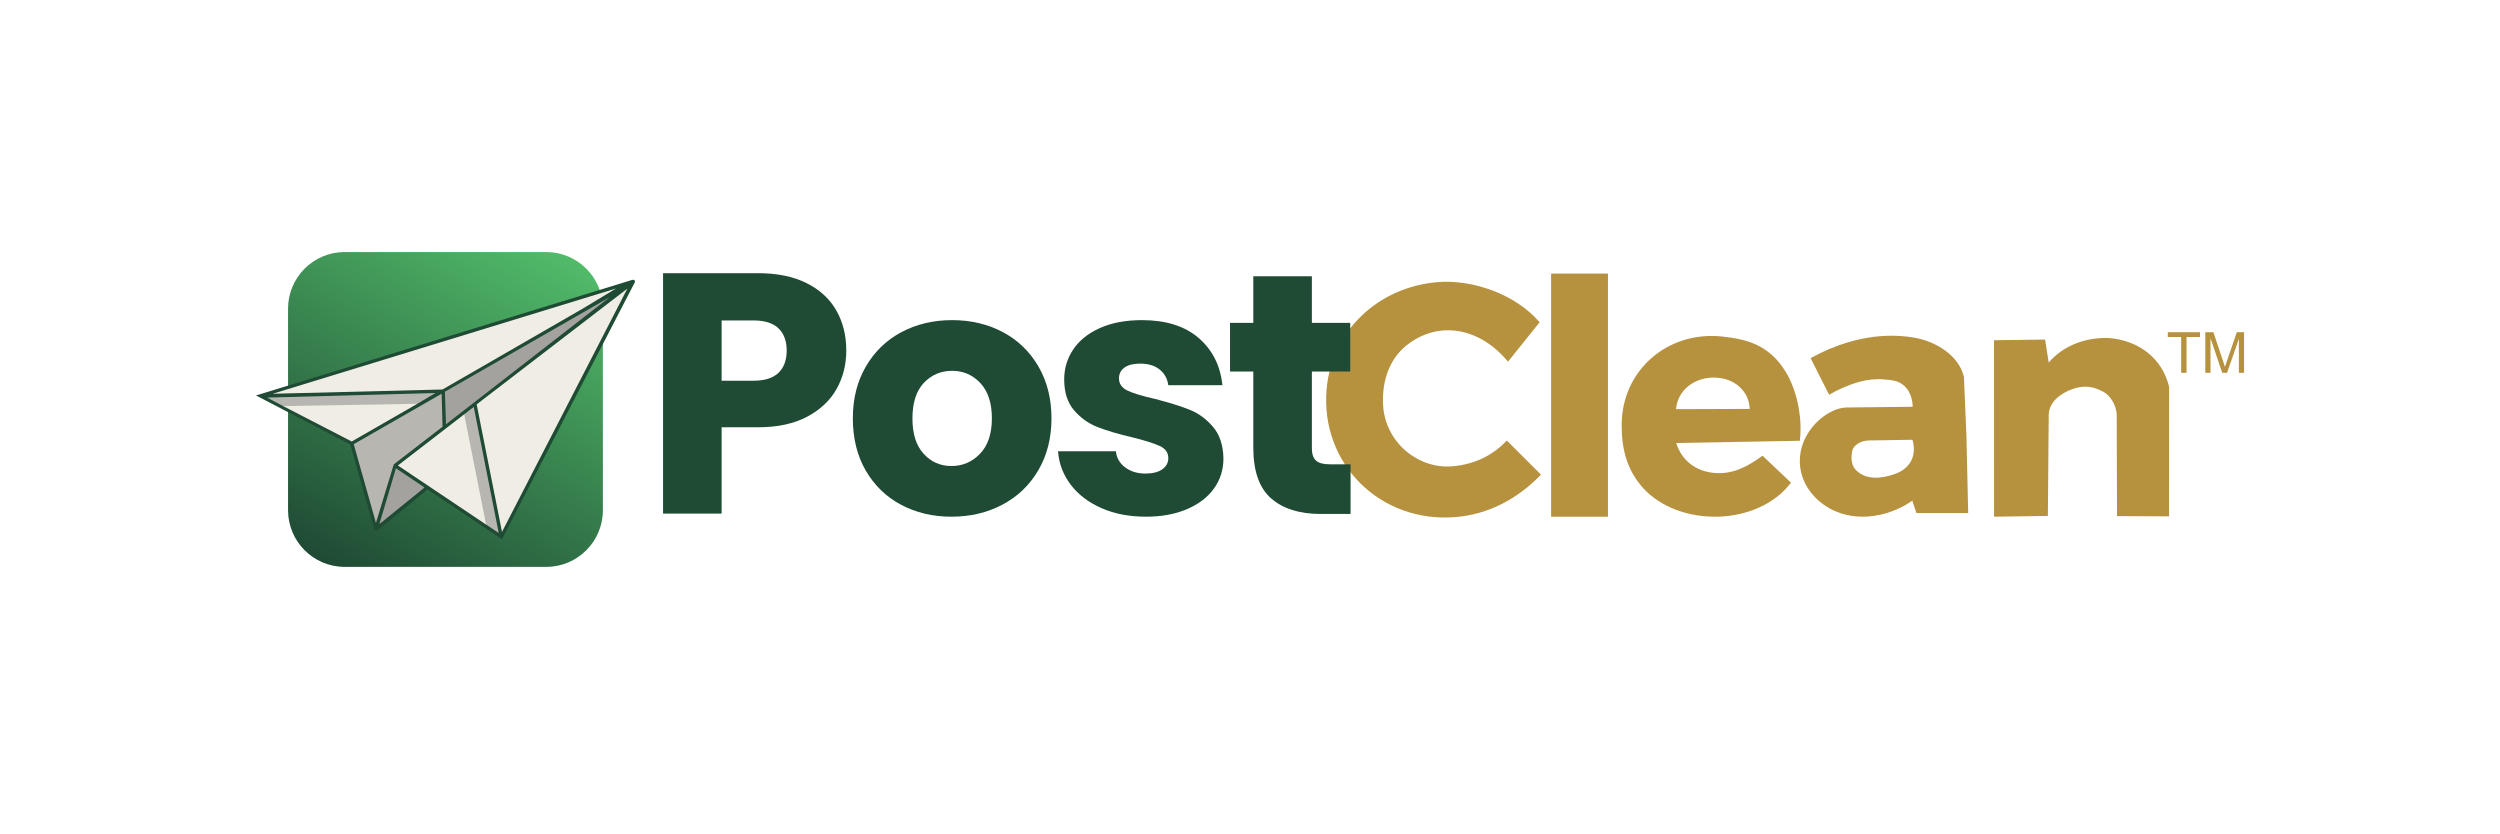
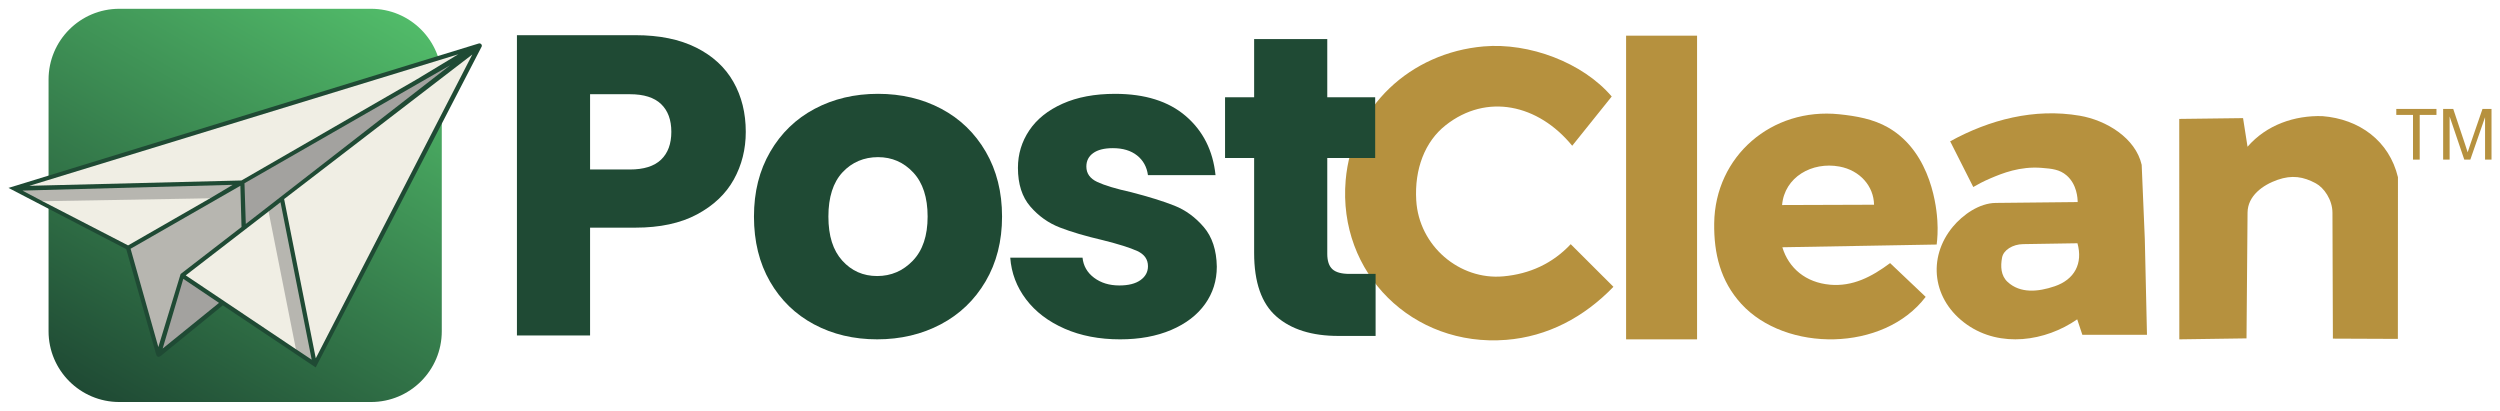
- <svg xmlns="http://www.w3.org/2000/svg" id="Camada_2" data-name="Camada 2" viewBox="0 0 3000 1000">
+ <svg xmlns="http://www.w3.org/2000/svg" id="Camada_2" data-name="Camada 2" viewBox="299 294 2402 394">
  <defs>
    <style>
      .cls-1 {
        fill: #b6913e;
      }

      .cls-2 {
        fill: url(#Gradiente_sem_nome_82);
      }

      .cls-3 {
        fill: #a3a29f;
      }

      .cls-4 {
        fill: #f0eee4;
      }

      .cls-5 {
        fill: #1f4a34;
      }

      .cls-6 {
        fill: #b7b6b0;
      }
    </style>
    <linearGradient id="Gradiente_sem_nome_82" data-name="Gradiente sem nome 82" x1="651.15" y1="289.41" x2="417.97" y2="693.29" gradientUnits="userSpaceOnUse">
      <stop offset="0" stop-color="#51bb69" />
      <stop offset="1" stop-color="#1f4a34" />
    </linearGradient>
  </defs>
  <g>
    <g>
      <path class="cls-1" d="M2617.41,447.36v-42.95h-16.05v-5.75h38.6v5.75h-16.11v42.95h-6.44Z" />
      <path class="cls-1" d="M2646.37,447.36v-48.7h9.7l11.53,34.48c1.06,3.21,1.84,5.61,2.33,7.21.55-1.77,1.42-4.37,2.59-7.81l11.66-33.88h8.67v48.7h-6.21v-40.76l-14.15,40.76h-5.81l-14.08-41.46v41.46h-6.21Z" />
    </g>
    <path class="cls-1" d="M1659.73,486.49c2.57,43.88,41.67,76.86,83.69,73.03,25.34-2.31,47.28-12.31,64.73-30.91l41.03,40.95c-28.21,29.26-63.29,47.84-103.03,50.98-89.83,7.1-161.88-64.01-154.23-153.37,6.03-70.5,62.24-122.5,132.63-128.58,43.58-3.77,95.11,15.38,122.98,48.14l-37.95,47.31c-32.7-39.95-82.15-50.72-121.49-19.81-20.19,15.87-30.13,42.3-28.37,72.26Z" />
    <rect class="cls-1" x="1861.35" y="328.27" width="68.19" height="291.78" />
    <path class="cls-1" d="M2189.03,606.02c-33.61-23.5-38.39-64.42-13.76-94.12,9.61-11.59,25.41-22.76,41.23-22.93l78.73-.83c-.05-3.72-.69-16.96-10.58-25.55-6.77-5.88-14.34-6.51-23.87-7.29-21.08-1.73-38.22,5.32-49.15,9.96-7.17,3.04-12.86,6.15-16.71,8.42l-22.2-43.91c37.83-20.79,80.83-32.05,124.5-24.59,25.51,4.36,53.6,21.33,59.51,47.2l3,71.22,2.09,92.1-62.11-.05-4.93-14.84c-30.63,21.3-73.87,27.49-105.75,5.2ZM2273.11,569.07c19.14-6.54,27.3-21.89,21.91-41.35l-52.29.84c-9.95.16-18.77,5.69-20.13,12.85-1.62,8.5-1.22,17.48,5.35,23.51,12.12,11.15,29.25,9.58,45.16,4.14Z" />
    <path class="cls-1" d="M2057.04,567.53c22.04,2,40.24-7.55,57.97-20.74l34.17,32.43c-40.33,53.15-134.6,53.38-177.19,6.69-20-21.92-26.34-48.33-25.99-77.24.77-64.71,55.37-111.62,120.23-104.88,16.04,1.67,32.56,4.5,46.84,12.69,42.74,24.52,46.75,80.18,47.35,89.59.62,9.57,0,17.53-.67,22.88-49.42.87-98.85,1.75-148.27,2.62,6.14,20.27,22.65,33.86,45.56,35.94ZM2099.59,490.7c-.31-17.83-13.49-33.02-33.23-36.68-26.37-4.89-52.81,10.08-55.13,36.98,29.45-.1,58.91-.2,88.36-.3Z" />
    <path class="cls-1" d="M2487.35,466.75c-14.45,5.03-28.77,15.53-28.9,31.51l-1,120.85-64.56.93-.07-211.78,61.31-.77c1.43,9.17,2.87,18.34,4.3,27.5,18.4-21.25,45.48-30.19,71.85-29.42,35.73,2.83,64.31,23.84,72.67,58.68l-.08,155.36c-20.81-.09-41.62-.17-62.43-.26l-.41-120.96c-.04-12.47-8.13-23.98-15.92-28.2-12.07-6.54-23-8.23-36.76-3.43Z" />
  </g>
  <g>
    <path class="cls-5" d="M1004.02,466.5c-7.67,13.84-19.46,25-35.34,33.49-15.89,8.5-35.62,12.74-59.18,12.74h-43.56v103.56h-70.27v-288.49h113.84c23.01,0,42.46,3.98,58.36,11.92,15.89,7.95,27.8,18.9,35.75,32.88,7.94,13.97,11.92,30,11.92,48.08,0,16.71-3.84,31.99-11.51,45.82ZM934.16,447.39c6.58-6.3,9.86-15.21,9.86-26.71s-3.29-20.41-9.86-26.71c-6.58-6.3-16.58-9.45-30-9.45h-38.22v72.33h38.22c13.42,0,23.42-3.15,30-9.45Z" />
    <path class="cls-5" d="M1081.15,605.66c-17.95-9.59-32.05-23.28-42.33-41.1-10.27-17.81-15.41-38.63-15.41-62.47s5.2-44.31,15.62-62.26c10.41-17.94,24.66-31.71,42.74-41.3,18.08-9.59,38.35-14.38,60.82-14.38s42.74,4.8,60.82,14.38c18.08,9.59,32.32,23.36,42.74,41.3,10.41,17.95,15.62,38.7,15.62,62.26s-5.28,44.32-15.82,62.26c-10.55,17.95-24.93,31.71-43.15,41.3-18.22,9.59-38.57,14.38-61.03,14.38s-42.68-4.79-60.62-14.38ZM1176.08,544.43c9.45-9.86,14.18-23.97,14.18-42.33s-4.59-32.47-13.77-42.33c-9.18-9.86-20.48-14.79-33.9-14.79s-25.07,4.87-34.11,14.59c-9.04,9.73-13.56,23.91-13.56,42.53s4.45,32.47,13.36,42.33c8.9,9.86,20.07,14.79,33.49,14.79s24.86-4.93,34.32-14.79Z" />
    <path class="cls-5" d="M1321.84,609.77c-15.62-6.85-27.95-16.23-36.99-28.15-9.04-11.92-14.11-25.27-15.21-40.07h69.45c.82,7.95,4.52,14.38,11.1,19.32,6.58,4.93,14.65,7.4,24.25,7.4,8.77,0,15.55-1.71,20.34-5.14,4.79-3.42,7.19-7.87,7.19-13.36,0-6.58-3.43-11.44-10.27-14.59-6.85-3.15-17.95-6.64-33.29-10.48-16.44-3.83-30.14-7.87-41.1-12.12-10.96-4.24-20.41-10.95-28.36-20.14-7.95-9.18-11.92-21.58-11.92-37.19,0-13.15,3.63-25.13,10.89-35.96,7.26-10.82,17.94-19.38,32.05-25.68,14.11-6.3,30.89-9.45,50.34-9.45,28.77,0,51.43,7.13,68.01,21.37,16.57,14.25,26.1,33.15,28.56,56.71h-64.93c-1.1-7.94-4.59-14.24-10.48-18.9-5.89-4.66-13.63-6.99-23.22-6.99-8.22,0-14.52,1.58-18.9,4.73-4.39,3.15-6.58,7.47-6.58,12.95,0,6.58,3.49,11.51,10.48,14.79,6.99,3.29,17.88,6.57,32.67,9.86,16.98,4.39,30.82,8.7,41.51,12.94,10.69,4.25,20.07,11.1,28.15,20.55,8.08,9.45,12.26,22.13,12.53,38.01,0,13.43-3.77,25.42-11.3,35.96-7.54,10.55-18.36,18.84-32.47,24.86-14.11,6.02-30.48,9.04-49.11,9.04-20,0-37.81-3.42-53.42-10.27Z" />
    <path class="cls-5" d="M1620.68,557.17v59.59h-35.75c-25.48,0-45.35-6.23-59.59-18.7-14.25-12.46-21.37-32.81-21.37-61.03v-91.23h-27.94v-58.36h27.94v-55.89h70.27v55.89h46.03v58.36h-46.03v92.05c0,6.85,1.64,11.78,4.93,14.79,3.29,3.02,8.76,4.52,16.44,4.52h25.07Z" />
  </g>
  <rect class="cls-2" x="345.66" y="302.44" width="377.8" height="377.81" rx="67.98" ry="67.98" />
  <g>
    <path class="cls-5" d="M513.08,587.39l-59.37,48.38c-.89.67-1.85,1.17-2.48,1.12-.9-.08-1.95-1.03-2.24-2.45l-28.71-101.07-113.13-58.83,451.41-138.63c1.39-.43,1.63-.17,2-.03.74.28,1.95,1.46,1.15,3.01l-159.39,308.14-89.24-59.64Z" />
    <polygon class="cls-4" points="602.4 638.24 571.99 485.25 752.82 346.34 602.4 638.24" />
    <polygon class="cls-4" points="699.52 370.19 530.98 467.4 327.2 472.52 739.3 346.16 699.52 370.19" />
    <path class="cls-4" d="M583.31,629.49l-105.86-70.92,79.56-61.37,2.35.32c8.62,43.39,17.25,86.79,25.88,130.19l-1.93,1.77Z" />
    <polygon class="cls-6" points="472.55 557.24 451.13 627.47 424.46 532.99 529.94 472.49 531.05 512.08 472.55 557.24" />
    <polygon class="cls-3" points="535.16 509.17 533.9 470.06 731.61 356.63 535.16 509.17" />
    <path class="cls-4" d="M500.88,484.51l-78.82,45.27-82.22-42.44.74-2.25c52.95-.93,105.91-1.86,158.88-2.8l1.42,2.21Z" />
    <polygon class="cls-6" points="500.88 484.51 339.84 487.34 320.54 477.12 522.6 471.59 500.88 484.51" />
    <polygon class="cls-6" points="583.31 629.49 557.02 497.19 568.5 488.31 598.48 639.57 583.31 629.49" />
    <polygon class="cls-3" points="509.44 585.01 455.28 628.9 475.11 561.92 509.44 585.01" />
  </g>
</svg>
